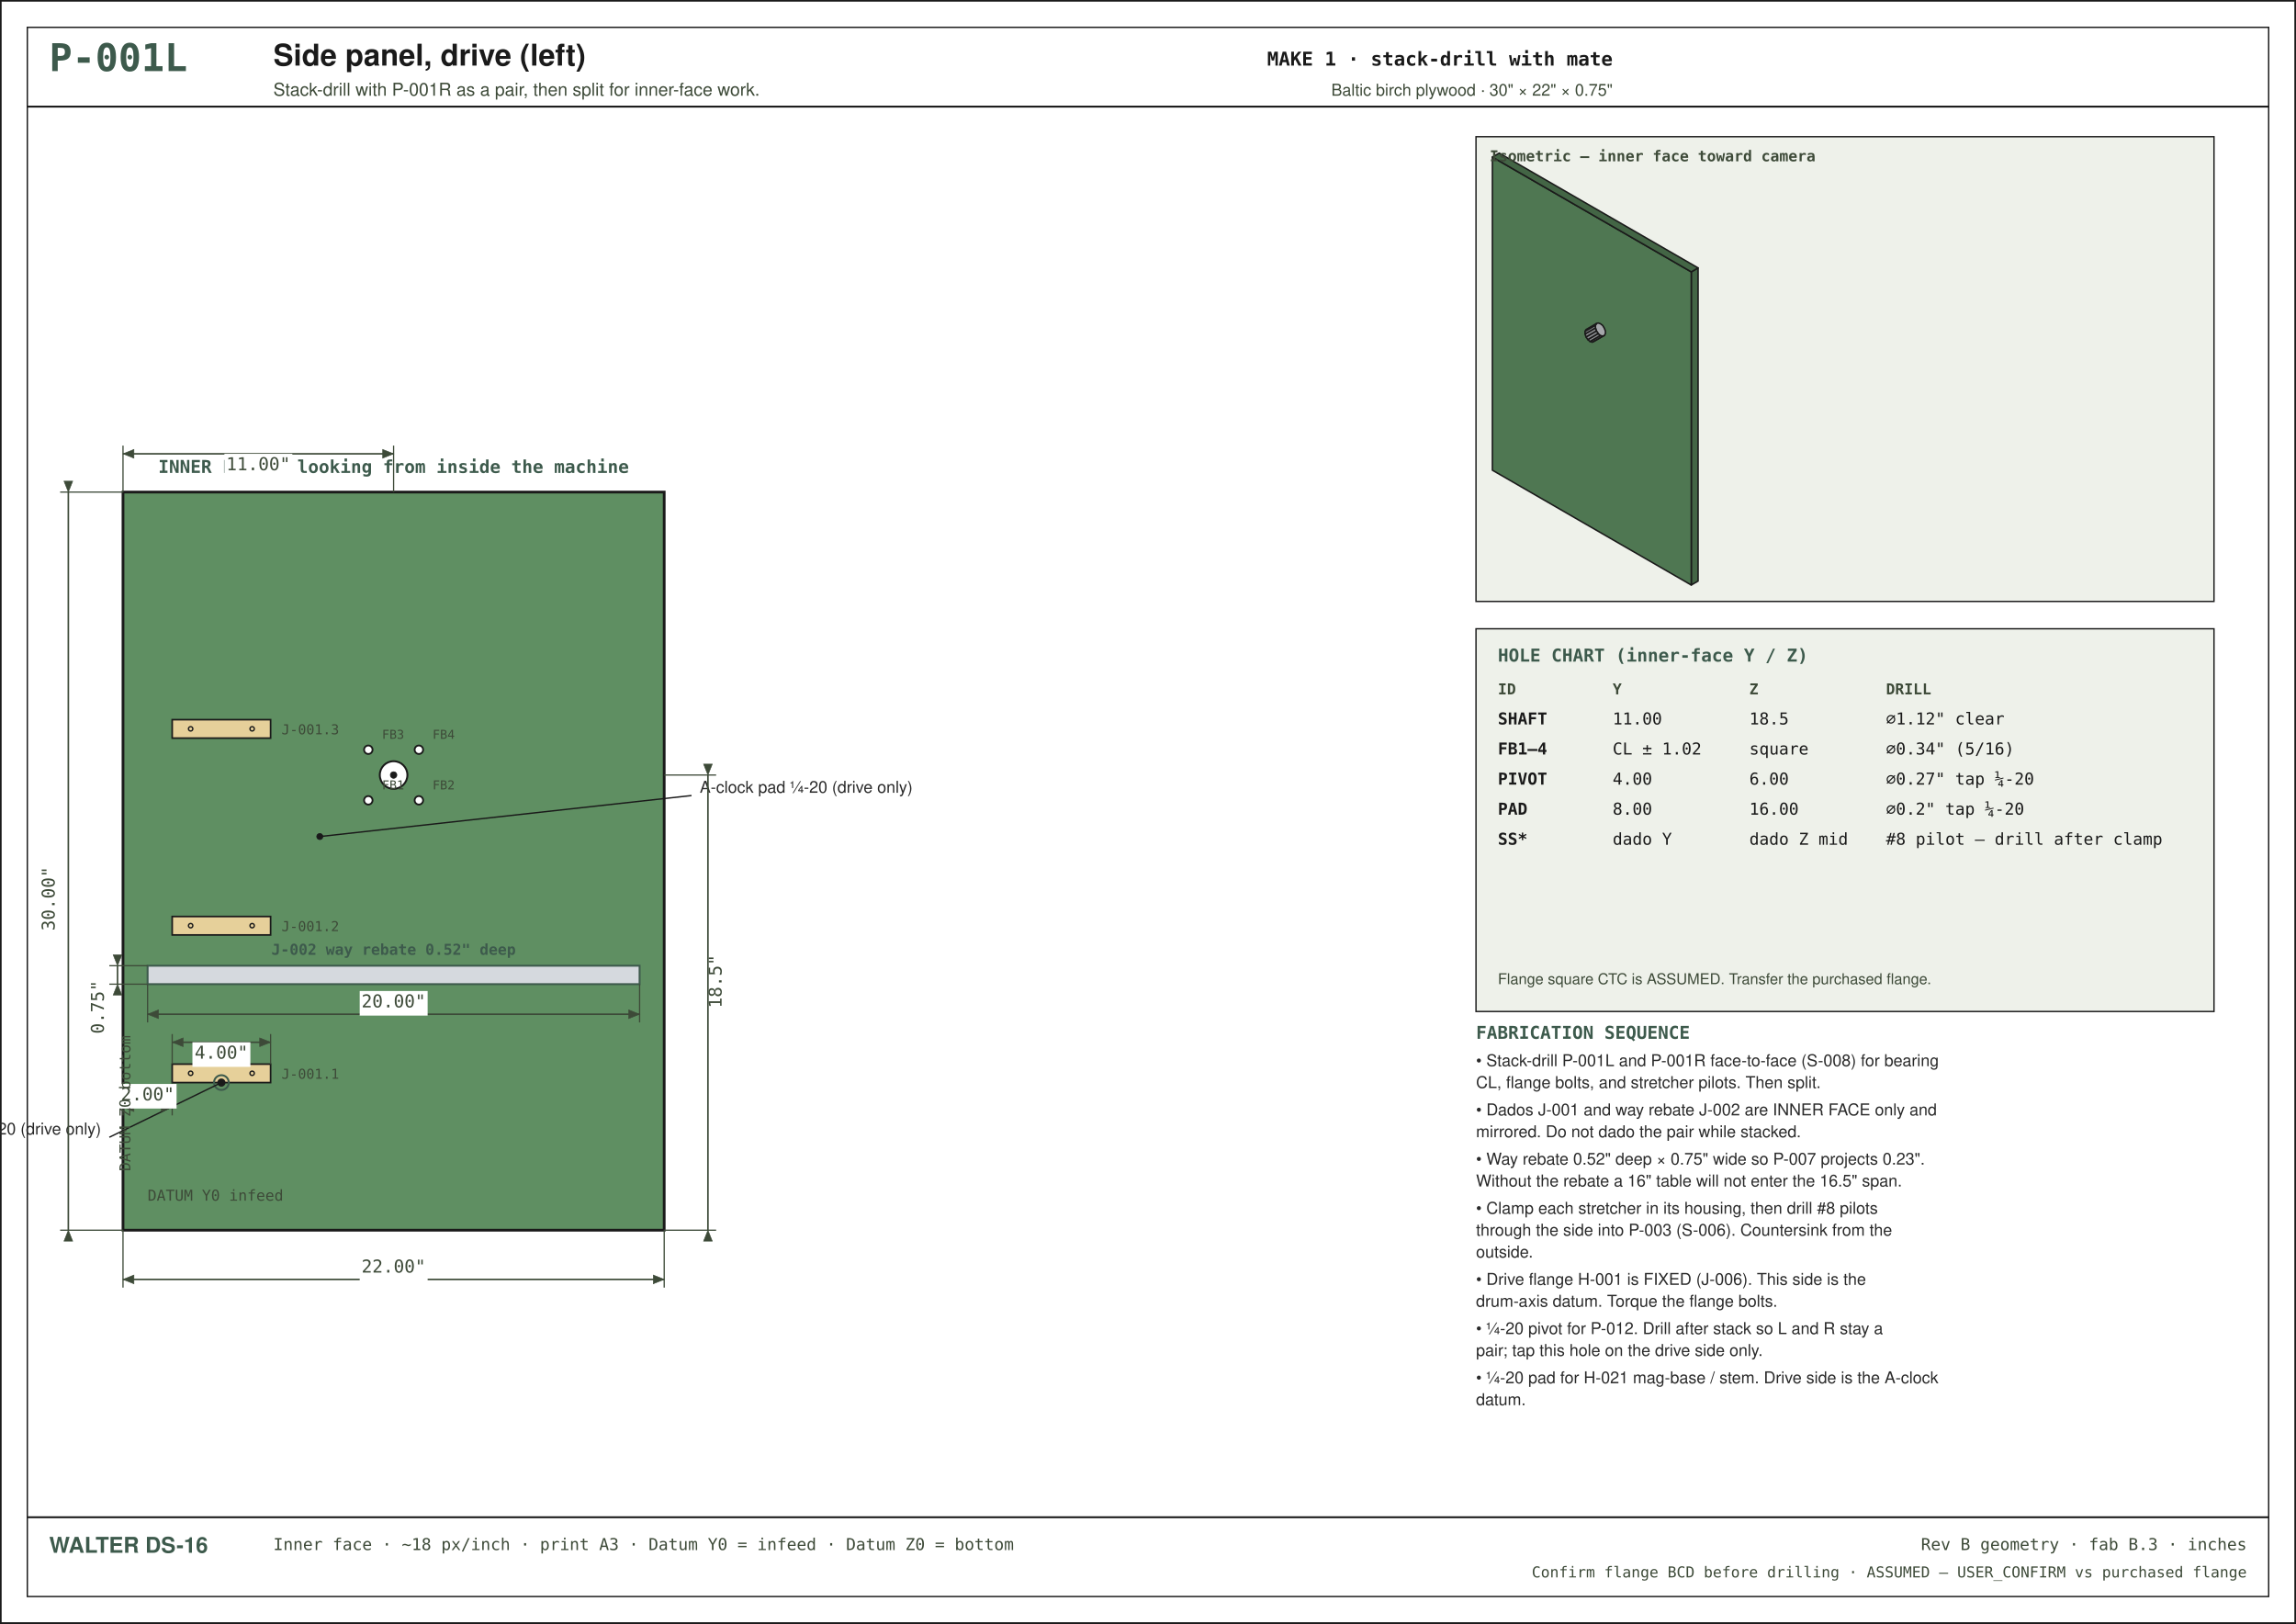
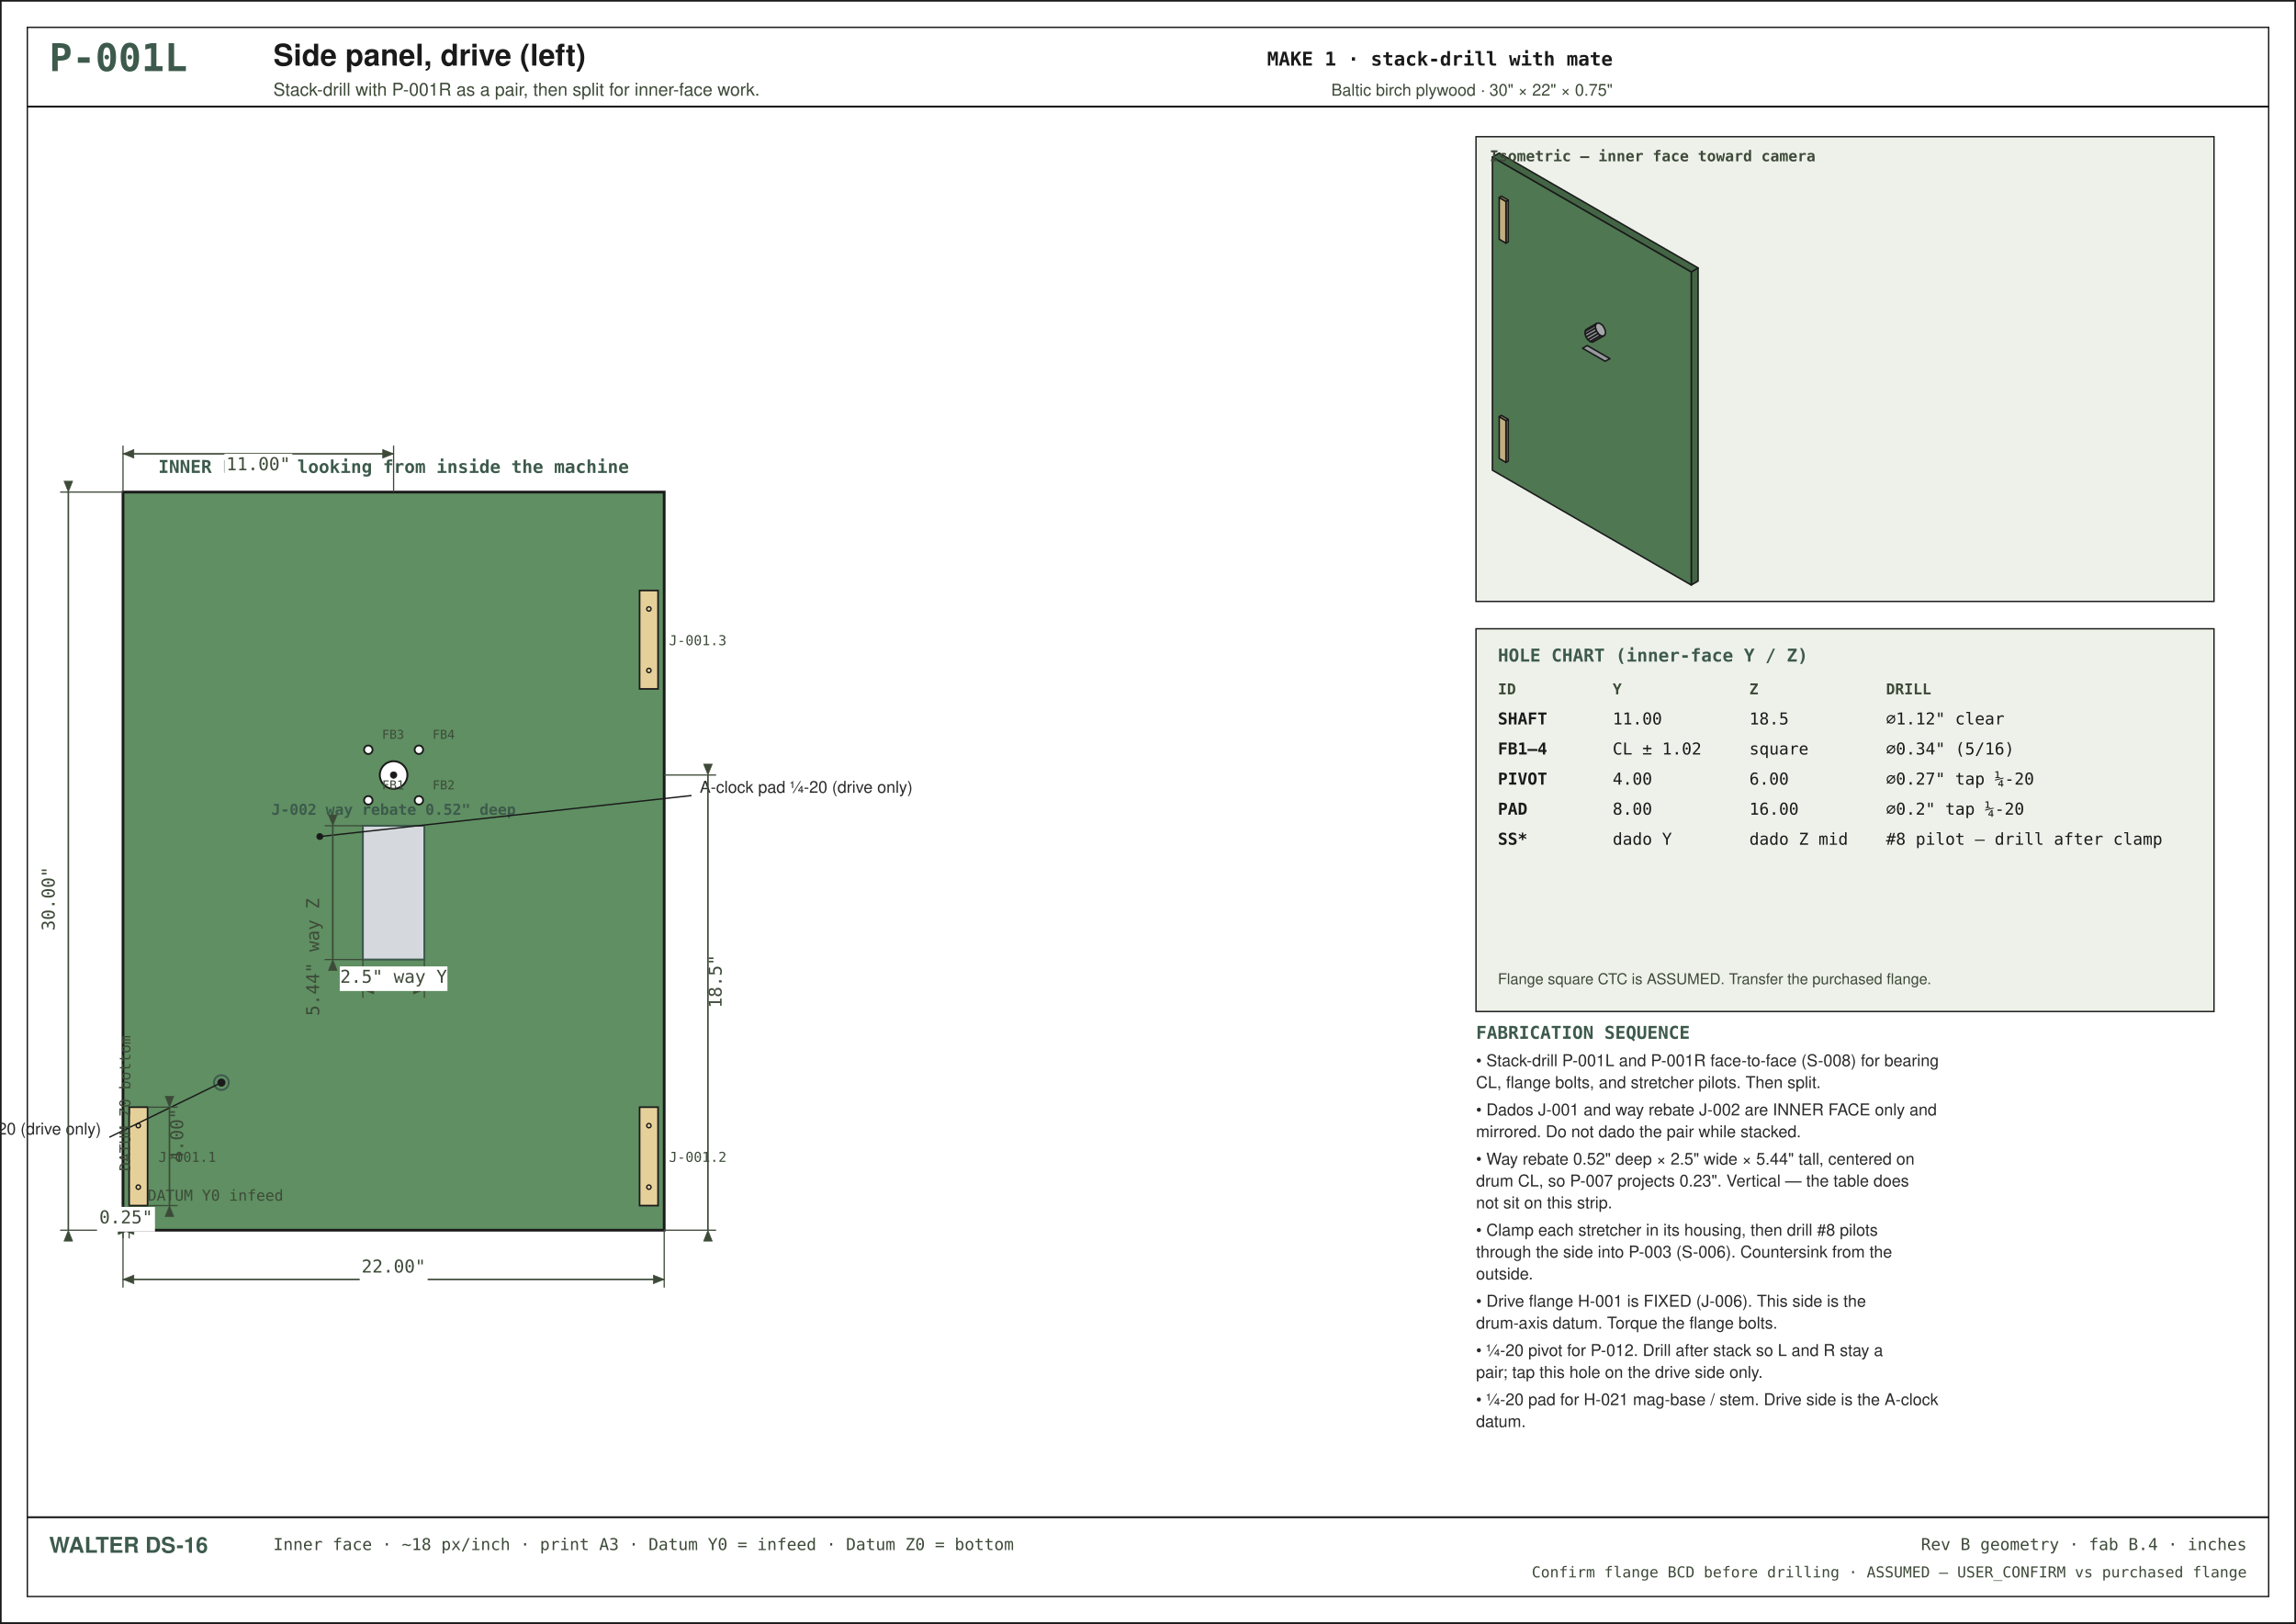
<svg xmlns="http://www.w3.org/2000/svg" width="1680" height="1188" viewBox="0 0 1680 1188">
  <rect x="0.0" y="0.0" width="1680.0" height="1188.0" fill="#ffffff" stroke="#1a1a1a" stroke-width="2.4" />
  <rect x="20.0" y="20.0" width="1640.0" height="1148.0" fill="none" stroke="#1a1a1a" stroke-width="1.0" />
  <line x1="20.0" y1="78.0" x2="1660.0" y2="78.0" stroke="#1a1a1a" stroke-width="1.4" />
  <line x1="20.0" y1="1110.0" x2="1660.0" y2="1110.0" stroke="#1a1a1a" stroke-width="1.4" />
  <text x="36.0" y="52.0" font-family="IBM Plex Mono, Menlo, monospace" font-size="28" fill="#3d5a4c" text-anchor="start" font-weight="600">P-001L</text>
  <text x="200.0" y="48.0" font-family="Libre Franklin, Helvetica, Arial, sans-serif" font-size="22" fill="#1a1a1a" text-anchor="start" font-weight="600">Side panel, drive (left)</text>
  <text x="200.0" y="70.0" font-family="Libre Franklin, Helvetica, Arial, sans-serif" font-size="13" fill="#3d4a38" text-anchor="start">Stack-drill with P-001R as a pair, then split for inner-face work.</text>
  <text x="1180.0" y="48.0" font-family="IBM Plex Mono, Menlo, monospace" font-size="14" fill="#1a1a1a" text-anchor="end" font-weight="600">MAKE 1  ·  stack-drill with mate</text>
  <text x="1180.0" y="70.0" font-family="Libre Franklin, Helvetica, Arial, sans-serif" font-size="12" fill="#3d4a38" text-anchor="end">Baltic birch plywood  ·  30" × 22" × 0.75"</text>
  <text x="36.0" y="1136.0" font-family="Libre Franklin, Helvetica, Arial, sans-serif" font-size="16" fill="#3d5a4c" text-anchor="start" font-weight="600">WALTER DS-16</text>
  <text x="200.0" y="1134.0" font-family="IBM Plex Mono, Menlo, monospace" font-size="12" fill="#3d4a38" text-anchor="start">Inner face · ~18 px/inch · print A3 · Datum Y0 = infeed · Datum Z0 = bottom</text>
-   <text x="1644.0" y="1134.0" font-family="IBM Plex Mono, Menlo, monospace" font-size="12" fill="#3d4a38" text-anchor="end">Rev B geometry · fab B.3 · inches</text>
+   <text x="1644.0" y="1134.0" font-family="IBM Plex Mono, Menlo, monospace" font-size="12" fill="#3d4a38" text-anchor="end">Rev B geometry · fab B.4 · inches</text>
  <text x="1644.0" y="1154.0" font-family="IBM Plex Mono, Menlo, monospace" font-size="11" fill="#3d4a38" text-anchor="end">Confirm flange BCD before drilling · ASSUMED — USER_CONFIRM vs purchased flange</text>
  <rect x="90.0" y="360.0" width="396.0" height="540.0" fill="#5f8f62" stroke="#1a1a1a" stroke-width="2.0" />
  <text x="288.0" y="346.0" font-family="IBM Plex Mono, Menlo, monospace" font-size="13" fill="#3d5a4c" text-anchor="middle" font-weight="600">INNER FACE — looking from inside the machine</text>
-   <rect x="108.0" y="706.5" width="360.0" height="13.5" fill="#d5d9de" stroke="#3d5a4c" stroke-width="1.4" />
-   <text x="288.0" y="698.5" font-family="IBM Plex Mono, Menlo, monospace" font-size="11" fill="#3d5a4c" text-anchor="middle" font-weight="600">J-002 way rebate  0.52" deep</text>
-   <rect x="126.0" y="778.5" width="72.0" height="13.5" fill="#e6d09a" stroke="#1a1a1a" stroke-width="1.2" />
-   <text x="206.0" y="789.2" font-family="IBM Plex Mono, Menlo, monospace" font-size="10" fill="#3d4a38" text-anchor="start">J-001.1</text>
-   <rect x="126.0" y="670.5" width="72.0" height="13.5" fill="#e6d09a" stroke="#1a1a1a" stroke-width="1.2" />
-   <text x="206.0" y="681.2" font-family="IBM Plex Mono, Menlo, monospace" font-size="10" fill="#3d4a38" text-anchor="start">J-001.2</text>
-   <rect x="126.0" y="526.5" width="72.0" height="13.5" fill="#e6d09a" stroke="#1a1a1a" stroke-width="1.2" />
-   <text x="206.0" y="537.2" font-family="IBM Plex Mono, Menlo, monospace" font-size="10" fill="#3d4a38" text-anchor="start">J-001.3</text>
+   <rect x="265.5" y="604.1" width="45.0" height="97.9" fill="#d5d9de" stroke="#3d5a4c" stroke-width="1.4" />
+   <text x="288.0" y="596.1" font-family="IBM Plex Mono, Menlo, monospace" font-size="11" fill="#3d5a4c" text-anchor="middle" font-weight="600">J-002 way rebate  0.52" deep</text>
+   <rect x="94.5" y="810.0" width="13.5" height="72.0" fill="#e6d09a" stroke="#1a1a1a" stroke-width="1.2" />
+   <text x="116.0" y="850.0" font-family="IBM Plex Mono, Menlo, monospace" font-size="10" fill="#3d4a38" text-anchor="start">J-001.1</text>
+   <rect x="468.0" y="810.0" width="13.5" height="72.0" fill="#e6d09a" stroke="#1a1a1a" stroke-width="1.2" />
+   <text x="489.5" y="850.0" font-family="IBM Plex Mono, Menlo, monospace" font-size="10" fill="#3d4a38" text-anchor="start">J-001.2</text>
+   <rect x="468.0" y="432.0" width="13.5" height="72.0" fill="#e6d09a" stroke="#1a1a1a" stroke-width="1.2" />
+   <text x="489.5" y="472.0" font-family="IBM Plex Mono, Menlo, monospace" font-size="10" fill="#3d4a38" text-anchor="start">J-001.3</text>
  <circle cx="288.0" cy="567.0" r="10.1" fill="#ffffff" stroke="#1a1a1a" stroke-width="1.4" />
  <circle cx="288.0" cy="567.0" r="2.4" fill="#1a1a1a" stroke="#1a1a1a" stroke-width="0.5" />
  <circle cx="269.5" cy="585.5" r="3.1" fill="#ffffff" stroke="#1a1a1a" stroke-width="1.3" />
  <text x="279.5" y="577.5" font-family="IBM Plex Mono, Menlo, monospace" font-size="9" fill="#3d4a38" text-anchor="start">FB1</text>
  <circle cx="306.5" cy="585.5" r="3.1" fill="#ffffff" stroke="#1a1a1a" stroke-width="1.3" />
  <text x="316.5" y="577.5" font-family="IBM Plex Mono, Menlo, monospace" font-size="9" fill="#3d4a38" text-anchor="start">FB2</text>
  <circle cx="269.5" cy="548.5" r="3.1" fill="#ffffff" stroke="#1a1a1a" stroke-width="1.3" />
  <text x="279.5" y="540.5" font-family="IBM Plex Mono, Menlo, monospace" font-size="9" fill="#3d4a38" text-anchor="start">FB3</text>
  <circle cx="306.5" cy="548.5" r="3.1" fill="#ffffff" stroke="#1a1a1a" stroke-width="1.3" />
  <text x="316.5" y="540.5" font-family="IBM Plex Mono, Menlo, monospace" font-size="9" fill="#3d4a38" text-anchor="start">FB4</text>
-   <circle cx="139.5" cy="785.2" r="1.6" fill="none" stroke="#1a1a1a" stroke-width="1.0" />
-   <circle cx="184.5" cy="785.2" r="1.6" fill="none" stroke="#1a1a1a" stroke-width="1.0" />
-   <circle cx="139.5" cy="677.2" r="1.6" fill="none" stroke="#1a1a1a" stroke-width="1.0" />
-   <circle cx="184.5" cy="677.2" r="1.6" fill="none" stroke="#1a1a1a" stroke-width="1.0" />
-   <circle cx="139.5" cy="533.2" r="1.6" fill="none" stroke="#1a1a1a" stroke-width="1.0" />
-   <circle cx="184.5" cy="533.2" r="1.6" fill="none" stroke="#1a1a1a" stroke-width="1.0" />
+   <circle cx="101.2" cy="868.5" r="1.6" fill="none" stroke="#1a1a1a" stroke-width="1.0" />
+   <circle cx="101.2" cy="823.5" r="1.6" fill="none" stroke="#1a1a1a" stroke-width="1.0" />
+   <circle cx="474.8" cy="868.5" r="1.6" fill="none" stroke="#1a1a1a" stroke-width="1.0" />
+   <circle cx="474.8" cy="823.5" r="1.6" fill="none" stroke="#1a1a1a" stroke-width="1.0" />
+   <circle cx="474.8" cy="490.5" r="1.6" fill="none" stroke="#1a1a1a" stroke-width="1.0" />
+   <circle cx="474.8" cy="445.5" r="1.6" fill="none" stroke="#1a1a1a" stroke-width="1.0" />
  <circle cx="162.0" cy="792.0" r="5.4" fill="none" stroke="#3d5a4c" stroke-width="1.4" />
  <circle cx="162.0" cy="792.0" r="2.4" fill="#ffffff" stroke="#1a1a1a" stroke-width="1.2" />
  <line x1="162.0" y1="792.0" x2="80.0" y2="832.0" stroke="#1a1a1a" stroke-width="1.0" />
  <circle cx="162.0" cy="792.0" r="2.2" fill="#1a1a1a" stroke="#1a1a1a" stroke-width="0.5" />
  <text x="74.0" y="830.0" font-family="Libre Franklin, Helvetica, Arial, sans-serif" font-size="12" fill="#2a2a2a" text-anchor="end">Motor pivot ¼-20  (drive only)</text>
  <circle cx="234.0" cy="612.0" r="1.8" fill="#ffffff" stroke="#3d5a4c" stroke-width="1.4" />
  <line x1="234.0" y1="612.0" x2="506.0" y2="582.0" stroke="#1a1a1a" stroke-width="1.0" />
  <circle cx="234.0" cy="612.0" r="2.2" fill="#1a1a1a" stroke="#1a1a1a" stroke-width="0.5" />
  <text x="512.0" y="580.0" font-family="Libre Franklin, Helvetica, Arial, sans-serif" font-size="12" fill="#2a2a2a" text-anchor="start">A-clock pad ¼-20  (drive only)</text>
  <line x1="90.0" y1="900.0" x2="90.0" y2="942.0" stroke="#3d4a38" stroke-width="0.9" />
  <line x1="486.0" y1="900.0" x2="486.0" y2="942.0" stroke="#3d4a38" stroke-width="0.9" />
  <line x1="90.0" y1="936.0" x2="486.0" y2="936.0" stroke="#3d4a38" stroke-width="1.15" />
  <polygon points="90.0,936.0 98.0,932.8 98.0,939.2" fill="#3d4a38" stroke="#3d4a38" stroke-width="0.4" />
  <polygon points="486.0,936.0 478.0,932.8 478.0,939.2" fill="#3d4a38" stroke="#3d4a38" stroke-width="0.4" />
  <rect x="263.2" y="919.0" width="49.7" height="18.0" fill="#ffffff" />
  <text x="288.0" y="931.0" font-family="IBM Plex Mono, Menlo, monospace" font-size="13" fill="#3d4a38" text-anchor="middle">22.00"</text>
  <line x1="90.0" y1="900.0" x2="44.0" y2="900.0" stroke="#3d4a38" stroke-width="0.9" />
  <line x1="90.0" y1="360.0" x2="44.0" y2="360.0" stroke="#3d4a38" stroke-width="0.9" />
  <line x1="50.0" y1="900.0" x2="50.0" y2="360.0" stroke="#3d4a38" stroke-width="1.15" />
  <polygon points="50.0,900.0 46.8,908.0 53.2,908.0" fill="#3d4a38" stroke="#3d4a38" stroke-width="0.4" />
  <polygon points="50.0,360.0 46.8,352.0 53.2,352.0" fill="#3d4a38" stroke="#3d4a38" stroke-width="0.4" />
  <text x="40.0" y="634.0" font-family="IBM Plex Mono, Menlo, monospace" font-size="13" fill="#3d4a38" text-anchor="end" transform="rotate(-90 40.0 634.0)">30.00"</text>
  <line x1="90.0" y1="360.0" x2="90.0" y2="326.0" stroke="#3d4a38" stroke-width="0.9" />
  <line x1="288.0" y1="360.0" x2="288.0" y2="326.0" stroke="#3d4a38" stroke-width="0.9" />
  <line x1="90.0" y1="332.0" x2="288.0" y2="332.0" stroke="#3d4a38" stroke-width="1.15" />
  <polygon points="90.0,332.0 98.0,328.8 98.0,335.2" fill="#3d4a38" stroke="#3d4a38" stroke-width="0.4" />
  <polygon points="288.0,332.0 280.0,328.8 280.0,335.2" fill="#3d4a38" stroke="#3d4a38" stroke-width="0.4" />
  <rect x="164.2" y="332.0" width="49.7" height="18.0" fill="#ffffff" />
  <text x="189.0" y="344.0" font-family="IBM Plex Mono, Menlo, monospace" font-size="13" fill="#3d4a38" text-anchor="middle">11.00"</text>
  <line x1="486.0" y1="900.0" x2="524.0" y2="900.0" stroke="#3d4a38" stroke-width="0.9" />
  <line x1="486.0" y1="567.0" x2="524.0" y2="567.0" stroke="#3d4a38" stroke-width="0.9" />
  <line x1="518.0" y1="900.0" x2="518.0" y2="567.0" stroke="#3d4a38" stroke-width="1.15" />
  <polygon points="518.0,900.0 514.8,908.0 521.2,908.0" fill="#3d4a38" stroke="#3d4a38" stroke-width="0.4" />
  <polygon points="518.0,567.0 514.8,559.0 521.2,559.0" fill="#3d4a38" stroke="#3d4a38" stroke-width="0.4" />
  <text x="528.0" y="737.5" font-family="IBM Plex Mono, Menlo, monospace" font-size="13" fill="#3d4a38" text-anchor="start" transform="rotate(-90 528.0 737.5)">18.5"</text>
-   <line x1="108.0" y1="720.0" x2="108.0" y2="748.0" stroke="#3d4a38" stroke-width="0.9" />
-   <line x1="468.0" y1="720.0" x2="468.0" y2="748.0" stroke="#3d4a38" stroke-width="0.9" />
-   <line x1="108.0" y1="742.0" x2="468.0" y2="742.0" stroke="#3d4a38" stroke-width="1.15" />
-   <polygon points="108.0,742.0 116.0,738.8 116.0,745.2" fill="#3d4a38" stroke="#3d4a38" stroke-width="0.4" />
-   <polygon points="468.0,742.0 460.0,738.8 460.0,745.2" fill="#3d4a38" stroke="#3d4a38" stroke-width="0.4" />
-   <rect x="263.2" y="725.0" width="49.7" height="18.0" fill="#ffffff" />
-   <text x="288.0" y="737.0" font-family="IBM Plex Mono, Menlo, monospace" font-size="13" fill="#3d4a38" text-anchor="middle">20.00"</text>
-   <line x1="108.0" y1="720.0" x2="80.0" y2="720.0" stroke="#3d4a38" stroke-width="0.9" />
-   <line x1="108.0" y1="706.5" x2="80.0" y2="706.5" stroke="#3d4a38" stroke-width="0.9" />
-   <line x1="86.0" y1="720.0" x2="86.0" y2="706.5" stroke="#3d4a38" stroke-width="1.15" />
-   <polygon points="86.0,720.0 82.8,728.0 89.2,728.0" fill="#3d4a38" stroke="#3d4a38" stroke-width="0.4" />
-   <polygon points="86.0,706.5 82.8,698.5 89.2,698.5" fill="#3d4a38" stroke="#3d4a38" stroke-width="0.4" />
-   <text x="76.0" y="717.2" font-family="IBM Plex Mono, Menlo, monospace" font-size="13" fill="#3d4a38" text-anchor="end" transform="rotate(-90 76.0 717.2)">0.75"</text>
-   <line x1="90.0" y1="792.0" x2="90.0" y2="816.0" stroke="#3d4a38" stroke-width="0.9" />
-   <line x1="126.0" y1="792.0" x2="126.0" y2="816.0" stroke="#3d4a38" stroke-width="0.9" />
-   <line x1="90.0" y1="810.0" x2="126.0" y2="810.0" stroke="#3d4a38" stroke-width="1.15" />
-   <polygon points="90.0,810.0 98.0,806.8 98.0,813.2" fill="#3d4a38" stroke="#3d4a38" stroke-width="0.4" />
-   <polygon points="126.0,810.0 118.0,806.8 118.0,813.2" fill="#3d4a38" stroke="#3d4a38" stroke-width="0.4" />
-   <rect x="86.8" y="793.0" width="42.4" height="18.0" fill="#ffffff" />
-   <text x="108.0" y="805.0" font-family="IBM Plex Mono, Menlo, monospace" font-size="13" fill="#3d4a38" text-anchor="middle">2.00"</text>
-   <line x1="126.0" y1="778.5" x2="126.0" y2="756.5" stroke="#3d4a38" stroke-width="0.9" />
-   <line x1="198.0" y1="778.5" x2="198.0" y2="756.5" stroke="#3d4a38" stroke-width="0.9" />
-   <line x1="126.0" y1="762.5" x2="198.0" y2="762.5" stroke="#3d4a38" stroke-width="1.15" />
-   <polygon points="126.0,762.5 134.0,759.3 134.0,765.7" fill="#3d4a38" stroke="#3d4a38" stroke-width="0.4" />
-   <polygon points="198.0,762.5 190.0,759.3 190.0,765.7" fill="#3d4a38" stroke="#3d4a38" stroke-width="0.4" />
-   <rect x="140.8" y="762.5" width="42.4" height="18.0" fill="#ffffff" />
-   <text x="162.0" y="774.5" font-family="IBM Plex Mono, Menlo, monospace" font-size="13" fill="#3d4a38" text-anchor="middle">4.00"</text>
+   <line x1="265.5" y1="702.0" x2="265.5" y2="730.0" stroke="#3d4a38" stroke-width="0.9" />
+   <line x1="310.5" y1="702.0" x2="310.5" y2="730.0" stroke="#3d4a38" stroke-width="0.9" />
+   <line x1="265.5" y1="724.0" x2="310.5" y2="724.0" stroke="#3d4a38" stroke-width="1.15" />
+   <polygon points="265.5,724.0 273.5,720.8 273.5,727.2" fill="#3d4a38" stroke="#3d4a38" stroke-width="0.4" />
+   <polygon points="310.5,724.0 302.5,720.8 302.5,727.2" fill="#3d4a38" stroke="#3d4a38" stroke-width="0.4" />
+   <rect x="248.6" y="707.0" width="78.8" height="18.0" fill="#ffffff" />
+   <text x="288.0" y="719.0" font-family="IBM Plex Mono, Menlo, monospace" font-size="13" fill="#3d4a38" text-anchor="middle">2.5" way Y</text>
+   <line x1="265.5" y1="702.0" x2="237.5" y2="702.0" stroke="#3d4a38" stroke-width="0.9" />
+   <line x1="265.5" y1="604.1" x2="237.5" y2="604.1" stroke="#3d4a38" stroke-width="0.9" />
+   <line x1="243.5" y1="702.0" x2="243.5" y2="604.1" stroke="#3d4a38" stroke-width="1.15" />
+   <polygon points="243.5,702.0 240.3,710.0 246.7,710.0" fill="#3d4a38" stroke="#3d4a38" stroke-width="0.4" />
+   <polygon points="243.5,604.1 240.3,596.1 246.7,596.1" fill="#3d4a38" stroke="#3d4a38" stroke-width="0.4" />
+   <text x="233.5" y="657.1" font-family="IBM Plex Mono, Menlo, monospace" font-size="13" fill="#3d4a38" text-anchor="end" transform="rotate(-90 233.5 657.1)">5.44" way Z</text>
+   <line x1="90.0" y1="882.0" x2="90.0" y2="906.0" stroke="#3d4a38" stroke-width="0.9" />
+   <line x1="94.5" y1="882.0" x2="94.5" y2="906.0" stroke="#3d4a38" stroke-width="0.9" />
+   <line x1="90.0" y1="900.0" x2="94.5" y2="900.0" stroke="#3d4a38" stroke-width="1.15" />
+   <polygon points="90.0,900.0 98.0,896.8 98.0,903.2" fill="#3d4a38" stroke="#3d4a38" stroke-width="0.4" />
+   <polygon points="94.5,900.0 86.5,896.8 86.5,903.2" fill="#3d4a38" stroke="#3d4a38" stroke-width="0.4" />
+   <rect x="71.0" y="883.0" width="42.4" height="18.0" fill="#ffffff" />
+   <text x="92.2" y="895.0" font-family="IBM Plex Mono, Menlo, monospace" font-size="13" fill="#3d4a38" text-anchor="middle">0.25"</text>
+   <line x1="108.0" y1="882.0" x2="130.0" y2="882.0" stroke="#3d4a38" stroke-width="0.9" />
+   <line x1="108.0" y1="810.0" x2="130.0" y2="810.0" stroke="#3d4a38" stroke-width="0.9" />
+   <line x1="124.0" y1="882.0" x2="124.0" y2="810.0" stroke="#3d4a38" stroke-width="1.15" />
+   <polygon points="124.0,882.0 120.8,890.0 127.2,890.0" fill="#3d4a38" stroke="#3d4a38" stroke-width="0.4" />
+   <polygon points="124.0,810.0 120.8,802.0 127.2,802.0" fill="#3d4a38" stroke="#3d4a38" stroke-width="0.4" />
+   <text x="134.0" y="850.0" font-family="IBM Plex Mono, Menlo, monospace" font-size="13" fill="#3d4a38" text-anchor="start" transform="rotate(-90 134.0 850.0)">4.00"</text>
  <text x="108.0" y="878.4" font-family="IBM Plex Mono, Menlo, monospace" font-size="11" fill="#3d4a38" text-anchor="start">DATUM Y0 infeed</text>
  <text x="95.4" y="856.8" font-family="IBM Plex Mono, Menlo, monospace" font-size="11" fill="#3d4a38" text-anchor="start" transform="rotate(-90 95.4 856.8)">DATUM Z0 bottom</text>
  <rect x="1080.0" y="100.0" width="540.0" height="340.0" fill="#eef1ea" stroke="#1a1a1a" stroke-width="1.0" />
  <g stroke="#1a1a1a" stroke-width="1.1" stroke-linejoin="round">
+     <polygon points="1239.2,417.5 1240.8,416.5 1240.8,386.0 1239.2,386.9" fill="#a2936c" />
+     <polygon points="1234.2,414.6 1239.2,417.5 1239.2,386.9 1234.2,384.1" fill="#c0ae81" />
+     <polygon points="1239.2,386.9 1240.8,386.0 1235.9,383.1 1234.2,384.1" fill="#a2936c" />
    <polygon points="1237.5,428.0 1242.5,425.1 1242.5,196.0 1237.5,198.9" fill="#436545" />
-     <polygon points="1232.4,346.9 1235.9,344.9 1235.9,339.2 1232.4,341.2" fill="#96999d" />
-     <polygon points="1227.6,372.6 1229.2,371.7 1229.2,365.9 1227.6,366.9" fill="#a2936c" />
-     <polygon points="1227.6,326.8 1229.2,325.8 1229.2,320.1 1227.6,321.1" fill="#a2936c" />
-     <polygon points="1201.1,357.4 1227.6,372.6 1227.6,366.9 1201.1,351.6" fill="#c0ae81" />
-     <polygon points="1227.6,366.9 1229.2,365.9 1202.8,350.7 1201.1,351.6" fill="#a2936c" />
-     <polygon points="1227.6,265.7 1229.2,264.7 1229.2,259.0 1227.6,260.0" fill="#a2936c" />
-     <polygon points="1201.1,311.5 1227.6,326.8 1227.6,321.1 1201.1,305.8" fill="#c0ae81" />
-     <polygon points="1227.6,321.1 1229.2,320.1 1202.8,304.8 1201.1,305.8" fill="#a2936c" />
-     <polygon points="1201.1,250.4 1227.6,265.7 1227.6,260.0 1201.1,244.7" fill="#c0ae81" />
-     <polygon points="1227.6,260.0 1229.2,259.0 1202.8,243.7 1201.1,244.7" fill="#a2936c" />
-     <polygon points="1100.1,270.6 1232.4,346.9 1232.4,341.2 1100.1,264.8" fill="#b2b6ba" />
-     <polygon points="1232.4,341.2 1235.9,339.2 1103.6,262.8 1100.1,264.8" fill="#96999d" />
+     <polygon points="1174.5,305.9 1178.0,303.9 1178.0,262.4 1174.5,264.3" fill="#96999d" />
+     <polygon points="1158.0,296.3 1174.5,305.9 1174.5,264.3 1158.0,254.8" fill="#b2b6ba" />
    <polygon points="1092.0,344.0 1237.5,428.0 1237.5,198.9 1092.0,114.9" fill="#4f7752" />
    <polygon points="1165.0,250.3 1166.3,249.8 1173.9,245.4 1172.7,245.9" fill="#8b8d90" />
+     <polygon points="1174.5,264.3 1178.0,262.4 1161.4,252.8 1158.0,254.8" fill="#96999d" />
    <polygon points="1163.4,249.8 1165.0,250.3 1172.7,245.9 1171.0,245.4" fill="#8b8d90" />
    <polygon points="1161.8,248.4 1163.4,249.8 1171.0,245.4 1169.4,244.0" fill="#8b8d90" />
    <polygon points="1171.0,236.8 1169.4,236.3 1168.1,236.7 1167.4,238.0 1167.4,239.9 1168.1,242.1 1169.4,244.0 1171.0,245.4 1172.7,245.9 1173.9,245.4 1174.7,244.1 1174.7,242.2 1173.9,240.1 1172.7,238.1" fill="#a5a7ab" />
    <polygon points="1160.5,246.5 1161.8,248.4 1169.4,244.0 1168.1,242.1" fill="#8b8d90" />
    <polygon points="1159.8,244.3 1160.5,246.5 1168.1,242.1 1167.4,239.9" fill="#8b8d90" />
    <polygon points="1160.5,241.1 1159.8,242.4 1167.4,238.0 1168.1,236.7" fill="#949699" />
    <polygon points="1159.8,242.4 1159.8,244.3 1167.4,239.9 1167.4,238.0" fill="#8b8d90" />
    <polygon points="1237.5,198.9 1242.5,196.0 1097.0,112.0 1092.0,114.9" fill="#436545" />
+     <polygon points="1101.9,338.3 1103.6,337.3 1103.6,306.8 1101.9,307.7" fill="#a2936c" />
+     <polygon points="1097.0,335.4 1101.9,338.3 1101.9,307.7 1097.0,304.8" fill="#c0ae81" />
+     <polygon points="1101.9,307.7 1103.6,306.8 1098.6,303.9 1097.0,304.8" fill="#a2936c" />
+     <polygon points="1101.9,177.9 1103.6,176.9 1103.6,146.4 1101.9,147.3" fill="#a2936c" />
+     <polygon points="1097.0,175.0 1101.9,177.9 1101.9,147.3 1097.0,144.5" fill="#c0ae81" />
+     <polygon points="1101.9,147.3 1103.6,146.4 1098.6,143.5 1097.0,144.5" fill="#a2936c" />
  </g>
  <text x="1090.0" y="118.0" font-family="IBM Plex Mono, Menlo, monospace" font-size="11" fill="#3d4a38" text-anchor="start" font-weight="600">Isometric — inner face toward camera</text>
  <rect x="1080.0" y="460.0" width="540.0" height="280.0" fill="#eef1ea" stroke="#1a1a1a" stroke-width="1.0" />
  <text x="1096.0" y="484.0" font-family="IBM Plex Mono, Menlo, monospace" font-size="13" fill="#3d5a4c" text-anchor="start" font-weight="600">HOLE CHART  (inner-face Y / Z)</text>
  <text x="1096.0" y="508.0" font-family="IBM Plex Mono, Menlo, monospace" font-size="11" fill="#3d4a38" text-anchor="start" font-weight="600">ID</text>
  <text x="1180.0" y="508.0" font-family="IBM Plex Mono, Menlo, monospace" font-size="11" fill="#3d4a38" text-anchor="start" font-weight="600">Y</text>
  <text x="1280.0" y="508.0" font-family="IBM Plex Mono, Menlo, monospace" font-size="11" fill="#3d4a38" text-anchor="start" font-weight="600">Z</text>
  <text x="1380.0" y="508.0" font-family="IBM Plex Mono, Menlo, monospace" font-size="11" fill="#3d4a38" text-anchor="start" font-weight="600">DRILL</text>
  <text x="1096.0" y="530.0" font-family="IBM Plex Mono, Menlo, monospace" font-size="12" fill="#1a1a1a" text-anchor="start" font-weight="600">SHAFT</text>
  <text x="1180.0" y="530.0" font-family="IBM Plex Mono, Menlo, monospace" font-size="12" fill="#1a1a1a" text-anchor="start">11.00</text>
  <text x="1280.0" y="530.0" font-family="IBM Plex Mono, Menlo, monospace" font-size="12" fill="#1a1a1a" text-anchor="start">18.5</text>
  <text x="1380.0" y="530.0" font-family="IBM Plex Mono, Menlo, monospace" font-size="12" fill="#1a1a1a" text-anchor="start">⌀1.12" clear</text>
  <text x="1096.0" y="552.0" font-family="IBM Plex Mono, Menlo, monospace" font-size="12" fill="#1a1a1a" text-anchor="start" font-weight="600">FB1–4</text>
  <text x="1180.0" y="552.0" font-family="IBM Plex Mono, Menlo, monospace" font-size="12" fill="#1a1a1a" text-anchor="start">CL ± 1.02</text>
  <text x="1280.0" y="552.0" font-family="IBM Plex Mono, Menlo, monospace" font-size="12" fill="#1a1a1a" text-anchor="start">square</text>
  <text x="1380.0" y="552.0" font-family="IBM Plex Mono, Menlo, monospace" font-size="12" fill="#1a1a1a" text-anchor="start">⌀0.34"  (5/16)</text>
  <text x="1096.0" y="574.0" font-family="IBM Plex Mono, Menlo, monospace" font-size="12" fill="#1a1a1a" text-anchor="start" font-weight="600">PIVOT</text>
  <text x="1180.0" y="574.0" font-family="IBM Plex Mono, Menlo, monospace" font-size="12" fill="#1a1a1a" text-anchor="start">4.00</text>
  <text x="1280.0" y="574.0" font-family="IBM Plex Mono, Menlo, monospace" font-size="12" fill="#1a1a1a" text-anchor="start">6.00</text>
  <text x="1380.0" y="574.0" font-family="IBM Plex Mono, Menlo, monospace" font-size="12" fill="#1a1a1a" text-anchor="start">⌀0.27" tap ¼-20</text>
  <text x="1096.0" y="596.0" font-family="IBM Plex Mono, Menlo, monospace" font-size="12" fill="#1a1a1a" text-anchor="start" font-weight="600">PAD</text>
  <text x="1180.0" y="596.0" font-family="IBM Plex Mono, Menlo, monospace" font-size="12" fill="#1a1a1a" text-anchor="start">8.00</text>
  <text x="1280.0" y="596.0" font-family="IBM Plex Mono, Menlo, monospace" font-size="12" fill="#1a1a1a" text-anchor="start">16.00</text>
  <text x="1380.0" y="596.0" font-family="IBM Plex Mono, Menlo, monospace" font-size="12" fill="#1a1a1a" text-anchor="start">⌀0.2" tap ¼-20</text>
  <text x="1096.0" y="618.0" font-family="IBM Plex Mono, Menlo, monospace" font-size="12" fill="#1a1a1a" text-anchor="start" font-weight="600">SS*</text>
  <text x="1180.0" y="618.0" font-family="IBM Plex Mono, Menlo, monospace" font-size="12" fill="#1a1a1a" text-anchor="start">dado Y</text>
  <text x="1280.0" y="618.0" font-family="IBM Plex Mono, Menlo, monospace" font-size="12" fill="#1a1a1a" text-anchor="start">dado Z mid</text>
  <text x="1380.0" y="618.0" font-family="IBM Plex Mono, Menlo, monospace" font-size="12" fill="#1a1a1a" text-anchor="start">#8 pilot — drill after clamp</text>
  <text x="1096.0" y="720.0" font-family="Libre Franklin, Helvetica, Arial, sans-serif" font-size="11" fill="#3d4a38" text-anchor="start">Flange square CTC is ASSUMED. Transfer the purchased flange.</text>
  <text x="1080.0" y="760.0" font-family="IBM Plex Mono, Menlo, monospace" font-size="13" fill="#3d5a4c" text-anchor="start" font-weight="600">FABRICATION SEQUENCE</text>
  <text x="1080.0" y="780.0" font-family="Libre Franklin, Helvetica, Arial, sans-serif" font-size="12" fill="#2a2a2a" text-anchor="start">• Stack-drill P-001L and P-001R face-to-face (S-008) for bearing</text>
  <text x="1080.0" y="796.0" font-family="Libre Franklin, Helvetica, Arial, sans-serif" font-size="12" fill="#2a2a2a" text-anchor="start">  CL, flange bolts, and stretcher pilots. Then split.</text>
  <text x="1080.0" y="816.0" font-family="Libre Franklin, Helvetica, Arial, sans-serif" font-size="12" fill="#2a2a2a" text-anchor="start">• Dados J-001 and way rebate J-002 are INNER FACE only and</text>
  <text x="1080.0" y="832.0" font-family="Libre Franklin, Helvetica, Arial, sans-serif" font-size="12" fill="#2a2a2a" text-anchor="start">  mirrored. Do not dado the pair while stacked.</text>
-   <text x="1080.0" y="852.0" font-family="Libre Franklin, Helvetica, Arial, sans-serif" font-size="12" fill="#2a2a2a" text-anchor="start">• Way rebate 0.52" deep × 0.75" wide so P-007 projects 0.23".</text>
-   <text x="1080.0" y="868.0" font-family="Libre Franklin, Helvetica, Arial, sans-serif" font-size="12" fill="#2a2a2a" text-anchor="start">  Without the rebate a 16" table will not enter the 16.5" span.</text>
-   <text x="1080.0" y="888.0" font-family="Libre Franklin, Helvetica, Arial, sans-serif" font-size="12" fill="#2a2a2a" text-anchor="start">• Clamp each stretcher in its housing, then drill #8 pilots</text>
-   <text x="1080.0" y="904.0" font-family="Libre Franklin, Helvetica, Arial, sans-serif" font-size="12" fill="#2a2a2a" text-anchor="start">  through the side into P-003 (S-006). Countersink from the</text>
-   <text x="1080.0" y="920.0" font-family="Libre Franklin, Helvetica, Arial, sans-serif" font-size="12" fill="#2a2a2a" text-anchor="start">  outside.</text>
-   <text x="1080.0" y="940.0" font-family="Libre Franklin, Helvetica, Arial, sans-serif" font-size="12" fill="#2a2a2a" text-anchor="start">• Drive flange H-001 is FIXED (J-006). This side is the</text>
-   <text x="1080.0" y="956.0" font-family="Libre Franklin, Helvetica, Arial, sans-serif" font-size="12" fill="#2a2a2a" text-anchor="start">  drum-axis datum. Torque the flange bolts.</text>
-   <text x="1080.0" y="976.0" font-family="Libre Franklin, Helvetica, Arial, sans-serif" font-size="12" fill="#2a2a2a" text-anchor="start">• ¼-20 pivot for P-012. Drill after stack so L and R stay a</text>
-   <text x="1080.0" y="992.0" font-family="Libre Franklin, Helvetica, Arial, sans-serif" font-size="12" fill="#2a2a2a" text-anchor="start">  pair; tap this hole on the drive side only.</text>
-   <text x="1080.0" y="1012.0" font-family="Libre Franklin, Helvetica, Arial, sans-serif" font-size="12" fill="#2a2a2a" text-anchor="start">• ¼-20 pad for H-021 mag-base / stem. Drive side is the A-clock</text>
-   <text x="1080.0" y="1028.0" font-family="Libre Franklin, Helvetica, Arial, sans-serif" font-size="12" fill="#2a2a2a" text-anchor="start">  datum.</text>
+   <text x="1080.0" y="852.0" font-family="Libre Franklin, Helvetica, Arial, sans-serif" font-size="12" fill="#2a2a2a" text-anchor="start">• Way rebate 0.52" deep × 2.5" wide × 5.44" tall, centered on</text>
+   <text x="1080.0" y="868.0" font-family="Libre Franklin, Helvetica, Arial, sans-serif" font-size="12" fill="#2a2a2a" text-anchor="start">  drum CL, so P-007 projects 0.23". Vertical — the table does</text>
+   <text x="1080.0" y="884.0" font-family="Libre Franklin, Helvetica, Arial, sans-serif" font-size="12" fill="#2a2a2a" text-anchor="start">  not sit on this strip.</text>
+   <text x="1080.0" y="904.0" font-family="Libre Franklin, Helvetica, Arial, sans-serif" font-size="12" fill="#2a2a2a" text-anchor="start">• Clamp each stretcher in its housing, then drill #8 pilots</text>
+   <text x="1080.0" y="920.0" font-family="Libre Franklin, Helvetica, Arial, sans-serif" font-size="12" fill="#2a2a2a" text-anchor="start">  through the side into P-003 (S-006). Countersink from the</text>
+   <text x="1080.0" y="936.0" font-family="Libre Franklin, Helvetica, Arial, sans-serif" font-size="12" fill="#2a2a2a" text-anchor="start">  outside.</text>
+   <text x="1080.0" y="956.0" font-family="Libre Franklin, Helvetica, Arial, sans-serif" font-size="12" fill="#2a2a2a" text-anchor="start">• Drive flange H-001 is FIXED (J-006). This side is the</text>
+   <text x="1080.0" y="972.0" font-family="Libre Franklin, Helvetica, Arial, sans-serif" font-size="12" fill="#2a2a2a" text-anchor="start">  drum-axis datum. Torque the flange bolts.</text>
+   <text x="1080.0" y="992.0" font-family="Libre Franklin, Helvetica, Arial, sans-serif" font-size="12" fill="#2a2a2a" text-anchor="start">• ¼-20 pivot for P-012. Drill after stack so L and R stay a</text>
+   <text x="1080.0" y="1008.0" font-family="Libre Franklin, Helvetica, Arial, sans-serif" font-size="12" fill="#2a2a2a" text-anchor="start">  pair; tap this hole on the drive side only.</text>
+   <text x="1080.0" y="1028.0" font-family="Libre Franklin, Helvetica, Arial, sans-serif" font-size="12" fill="#2a2a2a" text-anchor="start">• ¼-20 pad for H-021 mag-base / stem. Drive side is the A-clock</text>
+   <text x="1080.0" y="1044.0" font-family="Libre Franklin, Helvetica, Arial, sans-serif" font-size="12" fill="#2a2a2a" text-anchor="start">  datum.</text>
</svg>
